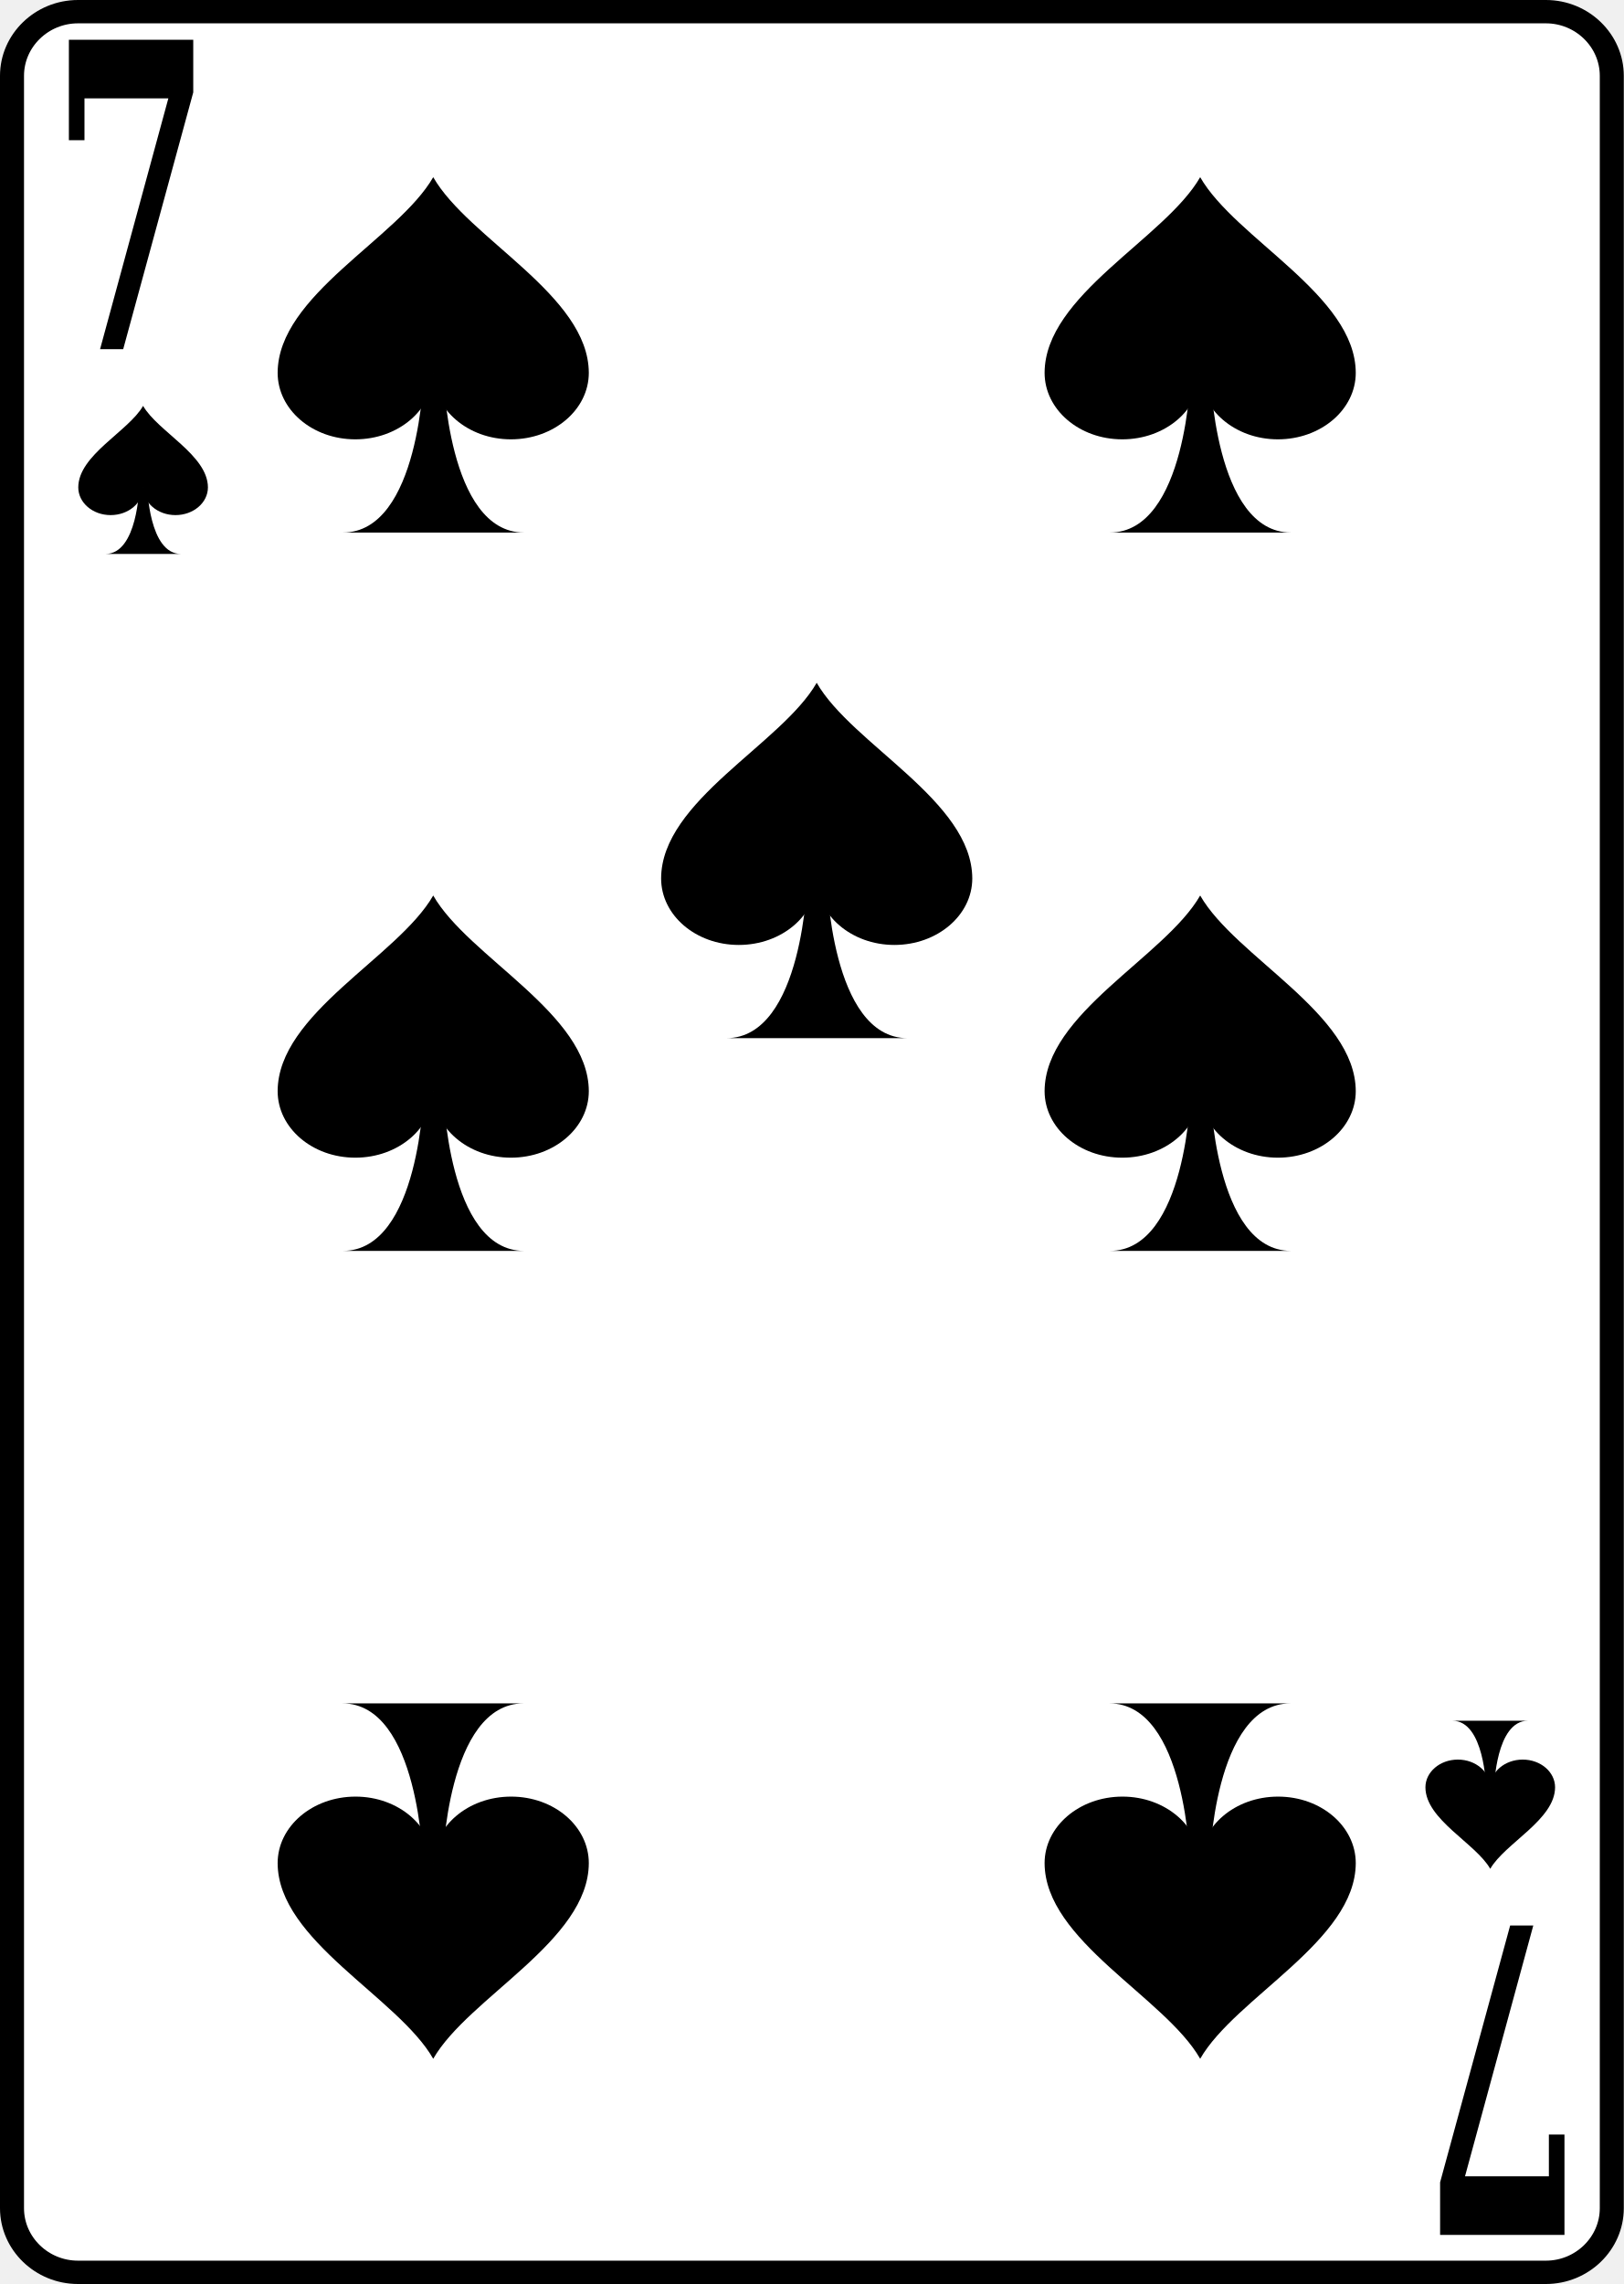
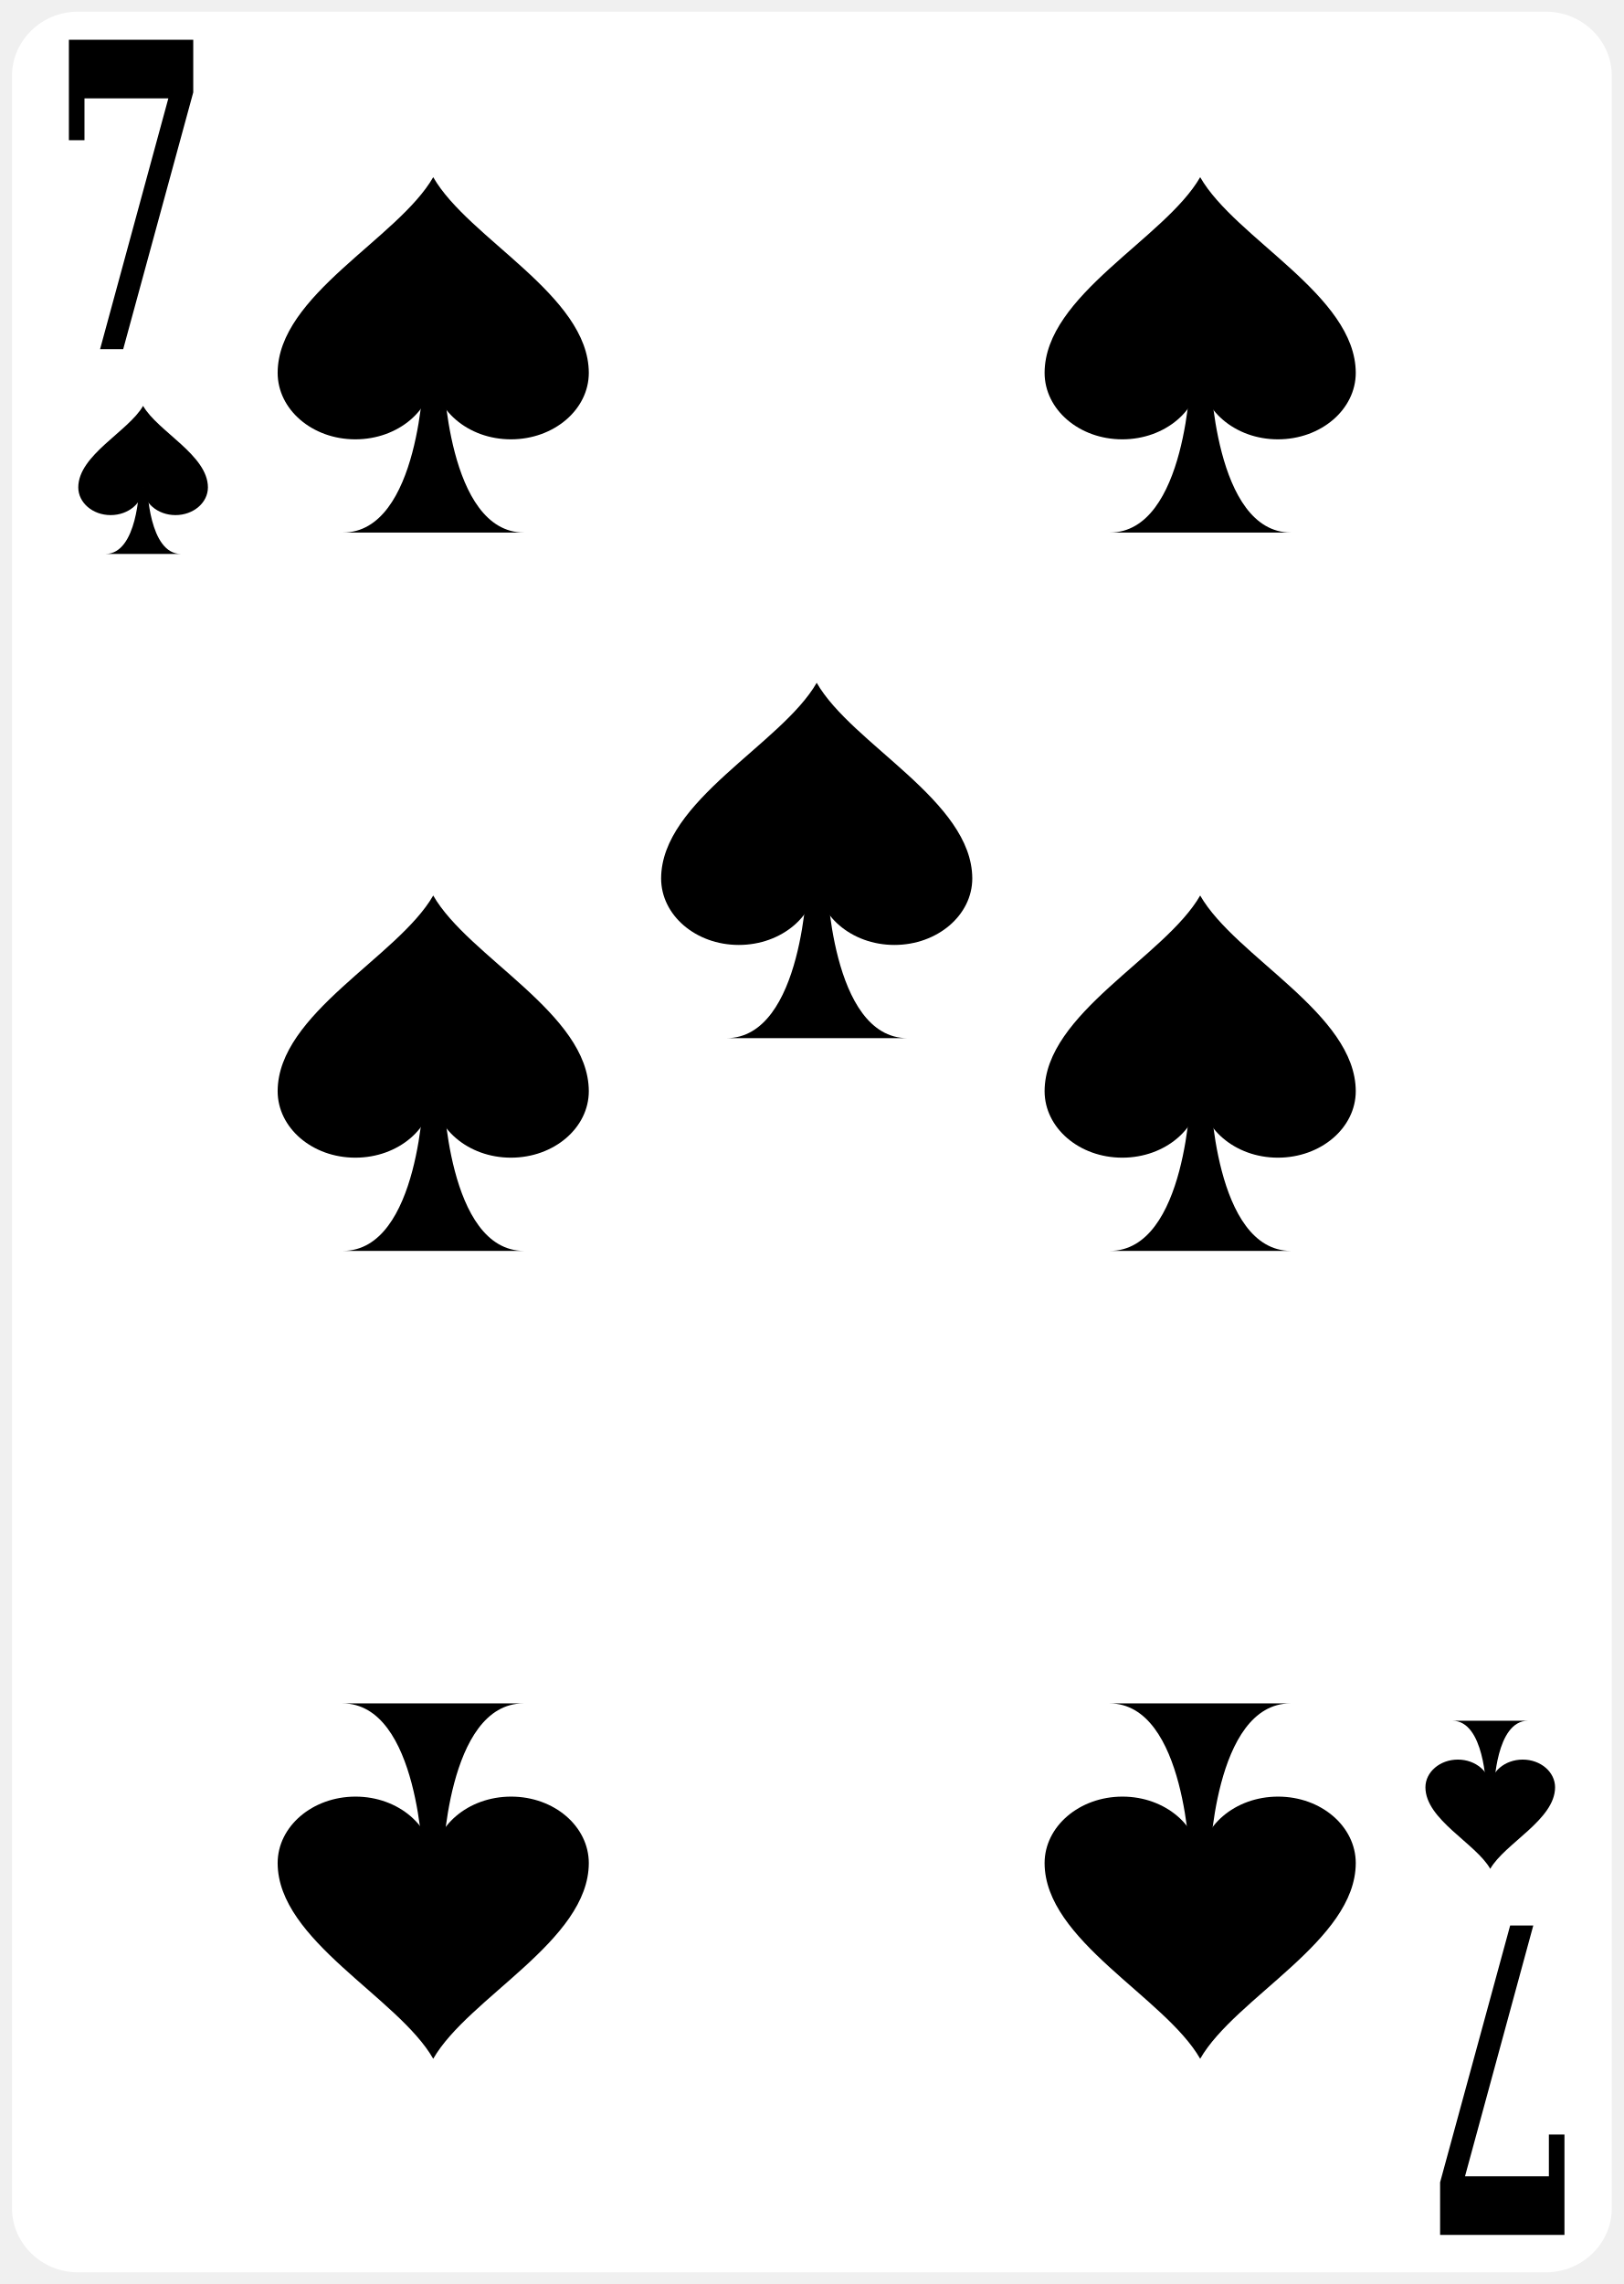
<svg xmlns="http://www.w3.org/2000/svg" xmlns:xlink="http://www.w3.org/1999/xlink" width="512" height="720" viewBox="0 0 169.075 244.640" preserveAspectRatio="none">
  <defs>
    <g id="base">
-       <path style="fill:#FFFFFF;stroke:#000000;stroke-width:2.5" d="M 0,0C0,3.78 3.09,6.87 6.87,6.87L159.715,6.87C163.485,6.87 166.575,3.78 166.575,0L166.575,-228.4C166.575,-232.18 163.485,-235.27 159.715,-235.27L6.87,-235.27C3.09,-235.27 0,-232.18 0,-228.4L0,0 z" id="path49" />
+       <path style="fill:#FFFFFF;stroke:none;stroke-width:2.5" d="M 0,0C0,3.78 3.09,6.87 6.87,6.87L159.715,6.87C163.485,6.87 166.575,3.78 166.575,0L166.575,-228.4C166.575,-232.18 163.485,-235.27 159.715,-235.27L6.87,-235.27C3.09,-235.27 0,-232.18 0,-228.4L0,0 z" id="path49" />
    </g>
    <g id="n_7">
      <text transform="scale(0.56453 1.05741)" font-family="DejaVu Serif" font-weight="bold" font-size="43" id="text28">7</text>
    </g>
    <g id="spade">
      <path d="M3.92-7.93c-1.67,0-2.55,1.78-3.01,3.56c-0.46,1.78-0.5,3.56-0.5,3.56L-0.44-0.8c0,0-0.16-7.13-3.5-7.13H3.92z" id="path73" />
      <path d="M6.75-0.8C6.74,2.67,1.53,5.19,0,7.93C-1.53,5.18-6.74,2.66-6.75-0.8c0-1.64,1.51-2.97,3.38-2.97C-1.51-3.77,0-2.44,0-0.8c0-1.64,1.51-2.97,3.38-2.97S6.75-2.44,6.75-0.8z" id="path75" />
    </g>
  </defs>
  <g id="spade_7" transform="translate(-1004.2,-492.892)">
    <use xlink:href="#base" x="1005.45" y="729.412" width="100%" height="100%" />
    <use xlink:href="#n_7" x="1009.45" y="530.295" width="100%" height="100%" />
    <use xlink:href="#n_7" x="1169.02" y="699.132" transform="matrix(-1,0,0,-1,2338.04,1398.264)" width="100%" height="100%" />
    <use xlink:href="#spade" x="1019.1" y="544.295" transform="matrix(-1,0,0,-1,2038.2,1088.59)" width="100%" height="100%" />
    <use xlink:href="#spade" x="1159.37" y="685.132" width="100%" height="100%" />
    <use xlink:href="#spade" x="437.212" y="221.209" transform="matrix(-2.4,0,0,-2.4,2098.618,1061.803)" width="100%" height="100%" />
    <use xlink:href="#spade" x="437.212" y="253.268" transform="matrix(-2.4,0,0,-2.4,2098.618,1215.686)" width="100%" height="100%" />
    <use xlink:href="#spade" x="437.212" y="289.323" transform="scale(2.4,2.4)" width="100%" height="100%" />
    <use xlink:href="#spade" x="470.486" y="221.209" transform="matrix(-2.4,0,0,-2.4,2258.333,1061.803)" width="100%" height="100%" />
    <use xlink:href="#spade" x="470.486" y="253.268" transform="matrix(-2.4,0,0,-2.4,2258.333,1215.686)" width="100%" height="100%" />
    <use xlink:href="#spade" x="470.486" y="289.323" transform="scale(2.4,2.4)" width="100%" height="100%" />
    <use xlink:href="#spade" x="453.849" y="243.774" transform="matrix(-2.4,0,0,-2.4,2178.475,1170.115)" width="100%" height="100%" />
  </g>
</svg>
